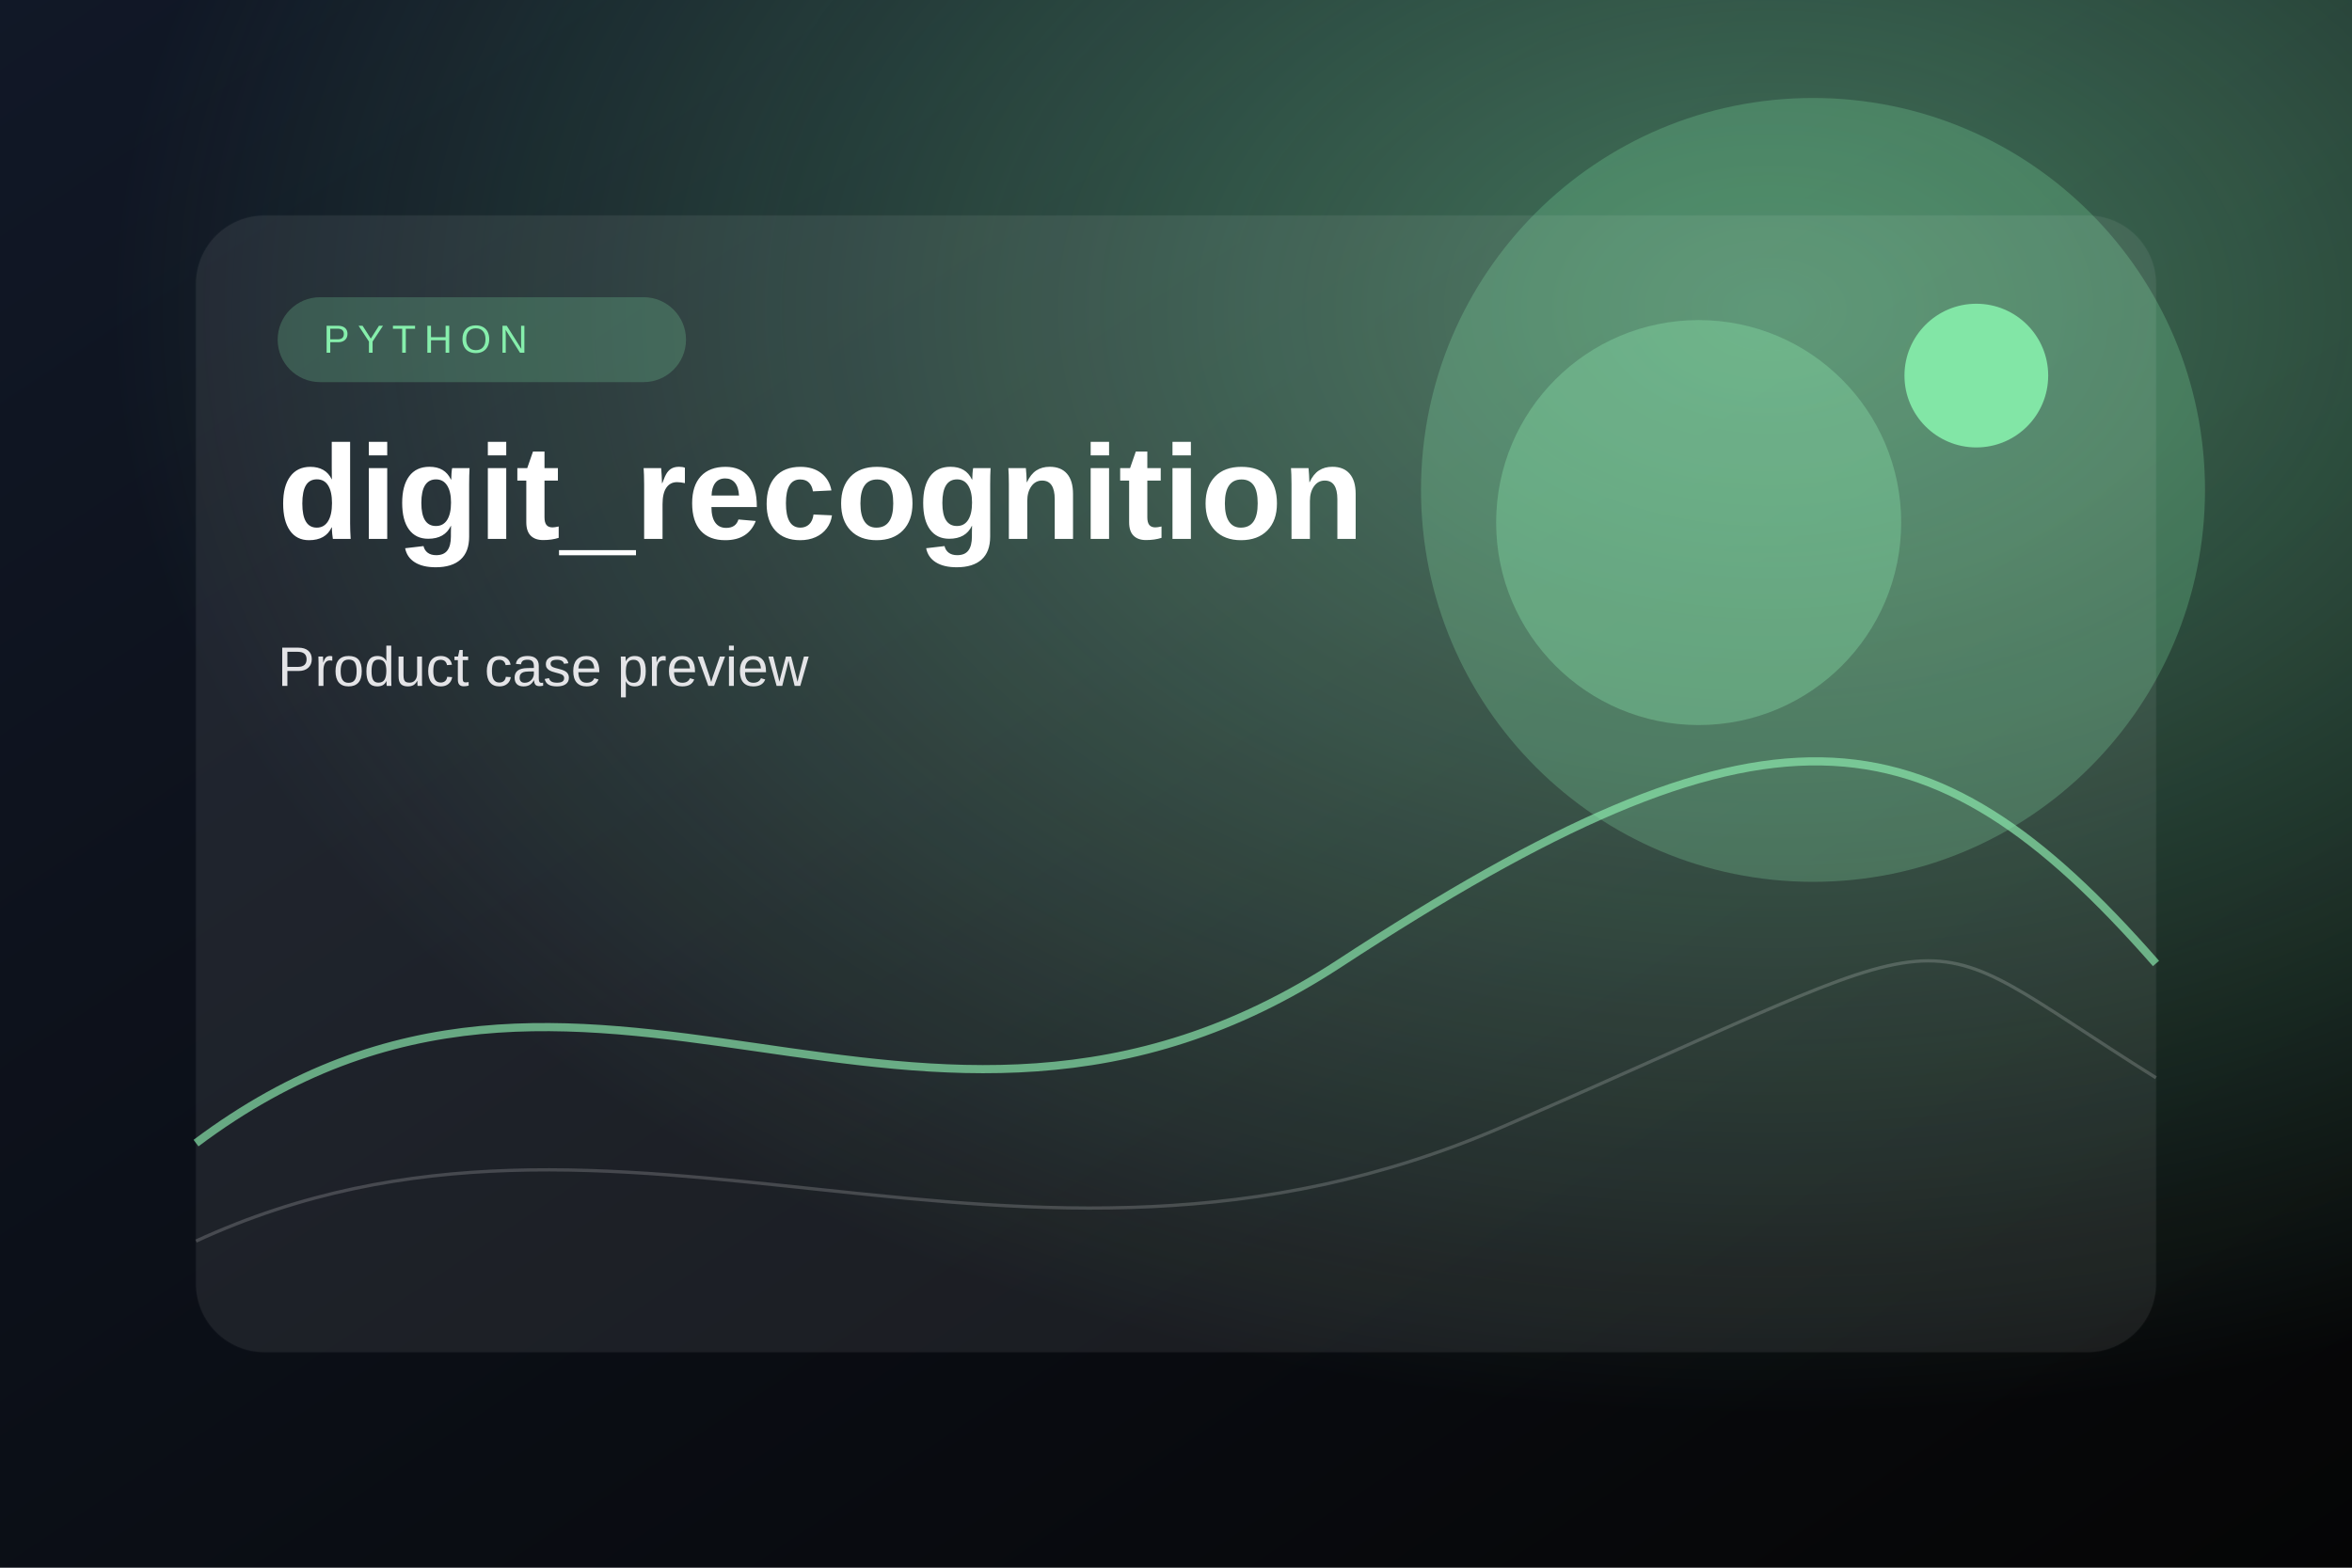
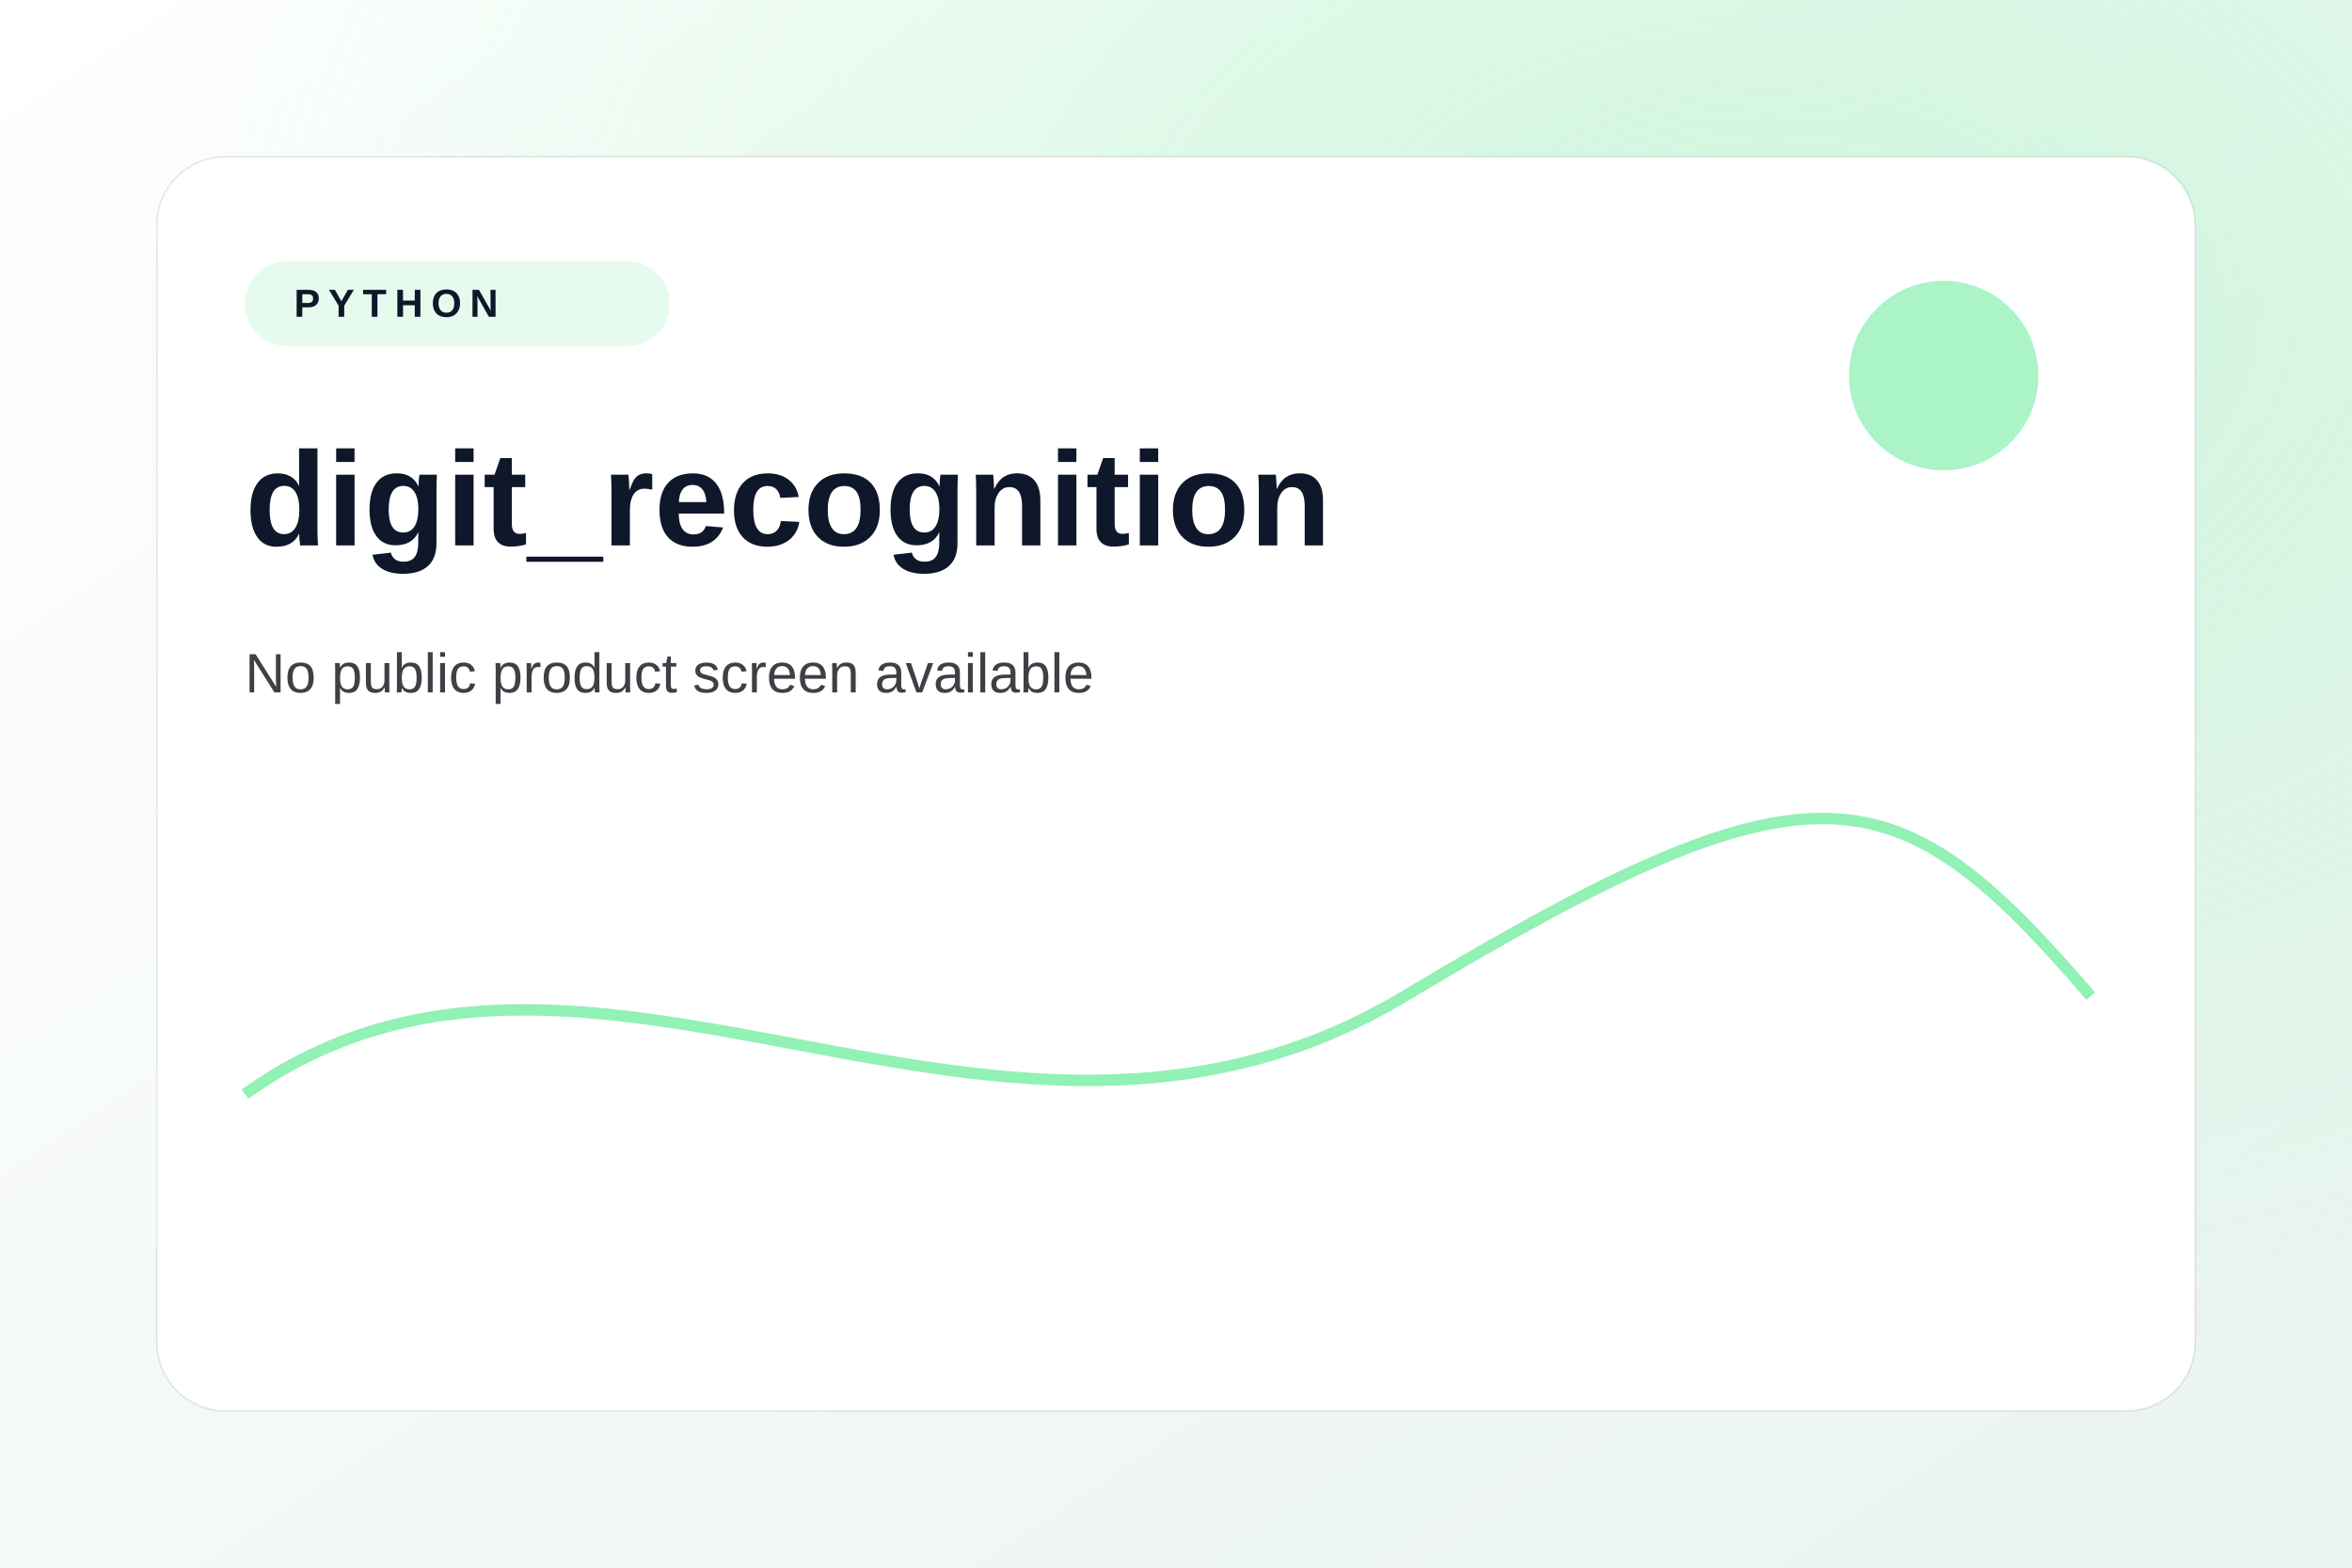
<svg xmlns="http://www.w3.org/2000/svg" width="1440" height="960" viewBox="0 0 1440 960">
  <defs>
    <linearGradient id="g" x1="0" x2="1" y1="0" y2="1">
-       <stop offset="0" stop-color="#111827" />
-       <stop offset="1" stop-color="#050505" />
+       <stop offset="0" stop-color="#ffffff" />
+       <stop offset="1" stop-color="#e9f3ef" />
    </linearGradient>
    <radialGradient id="r" cx="75%" cy="20%" r="70%">
-       <stop offset="0" stop-color="#86efac" stop-opacity=".45" />
+       <stop offset="0" stop-color="#86efac" stop-opacity=".36" />
      <stop offset="1" stop-color="#86efac" stop-opacity="0" />
    </radialGradient>
  </defs>
  <rect width="1440" height="960" fill="url(#g)" />
  <rect width="1440" height="960" fill="url(#r)" />
-   <circle cx="1110" cy="300" r="240" fill="#86efac" opacity=".24" />
-   <circle cx="1040" cy="320" r="124" fill="#86efac" opacity=".32" />
-   <path d="M120 700 C 360 520, 560 760, 820 590 S 1180 430, 1320 590" fill="none" stroke="#86efac" stroke-width="5" opacity=".65" />
-   <path d="M120 760 C 380 640, 620 820, 920 690 S 1160 560, 1320 660" fill="none" stroke="#ffffff" stroke-width="2" opacity=".18" />
-   <rect x="120" y="132" width="1200" height="696" rx="42" fill="#ffffff" opacity=".075" stroke="#ffffff" stroke-opacity=".2" />
-   <rect x="170" y="182" width="250" height="52" rx="26" fill="#86efac" opacity=".22" />
-   <text x="198" y="216" fill="#86efac" font-family="Arial, sans-serif" font-size="24" letter-spacing="5">PYTHON</text>
-   <text x="170" y="330" fill="#fff" font-family="Arial, sans-serif" font-size="82" font-weight="700">digit_recognition</text>
-   <text x="170" y="420" fill="#e4e4e7" font-family="Arial, sans-serif" font-size="34">Product case preview</text>
-   <circle cx="1210" cy="230" r="44" fill="#86efac" opacity=".9" />
+   <rect x="96" y="96" width="1248" height="768" rx="42" fill="#ffffff" stroke="#0f172a" stroke-opacity=".10" />
+   <rect x="150" y="160" width="260" height="52" rx="26" fill="#86efac" opacity=".22" />
+   <text x="180" y="194" fill="#0f172a" font-family="Arial, sans-serif" font-size="24" font-weight="700" letter-spacing="5">PYTHON</text>
+   <text x="150" y="334" fill="#0f172a" font-family="Arial, sans-serif" font-size="82" font-weight="700">digit_recognition</text>
+   <text x="150" y="424" fill="#3f3f46" font-family="Arial, sans-serif" font-size="34">No public product screen available</text>
+   <path d="M150 670 C 360 520, 610 760, 860 610 S 1160 470, 1280 610" fill="none" stroke="#86efac" stroke-width="7" opacity=".9" />
+   <circle cx="1190" cy="230" r="58" fill="#86efac" opacity=".7" />
</svg>
